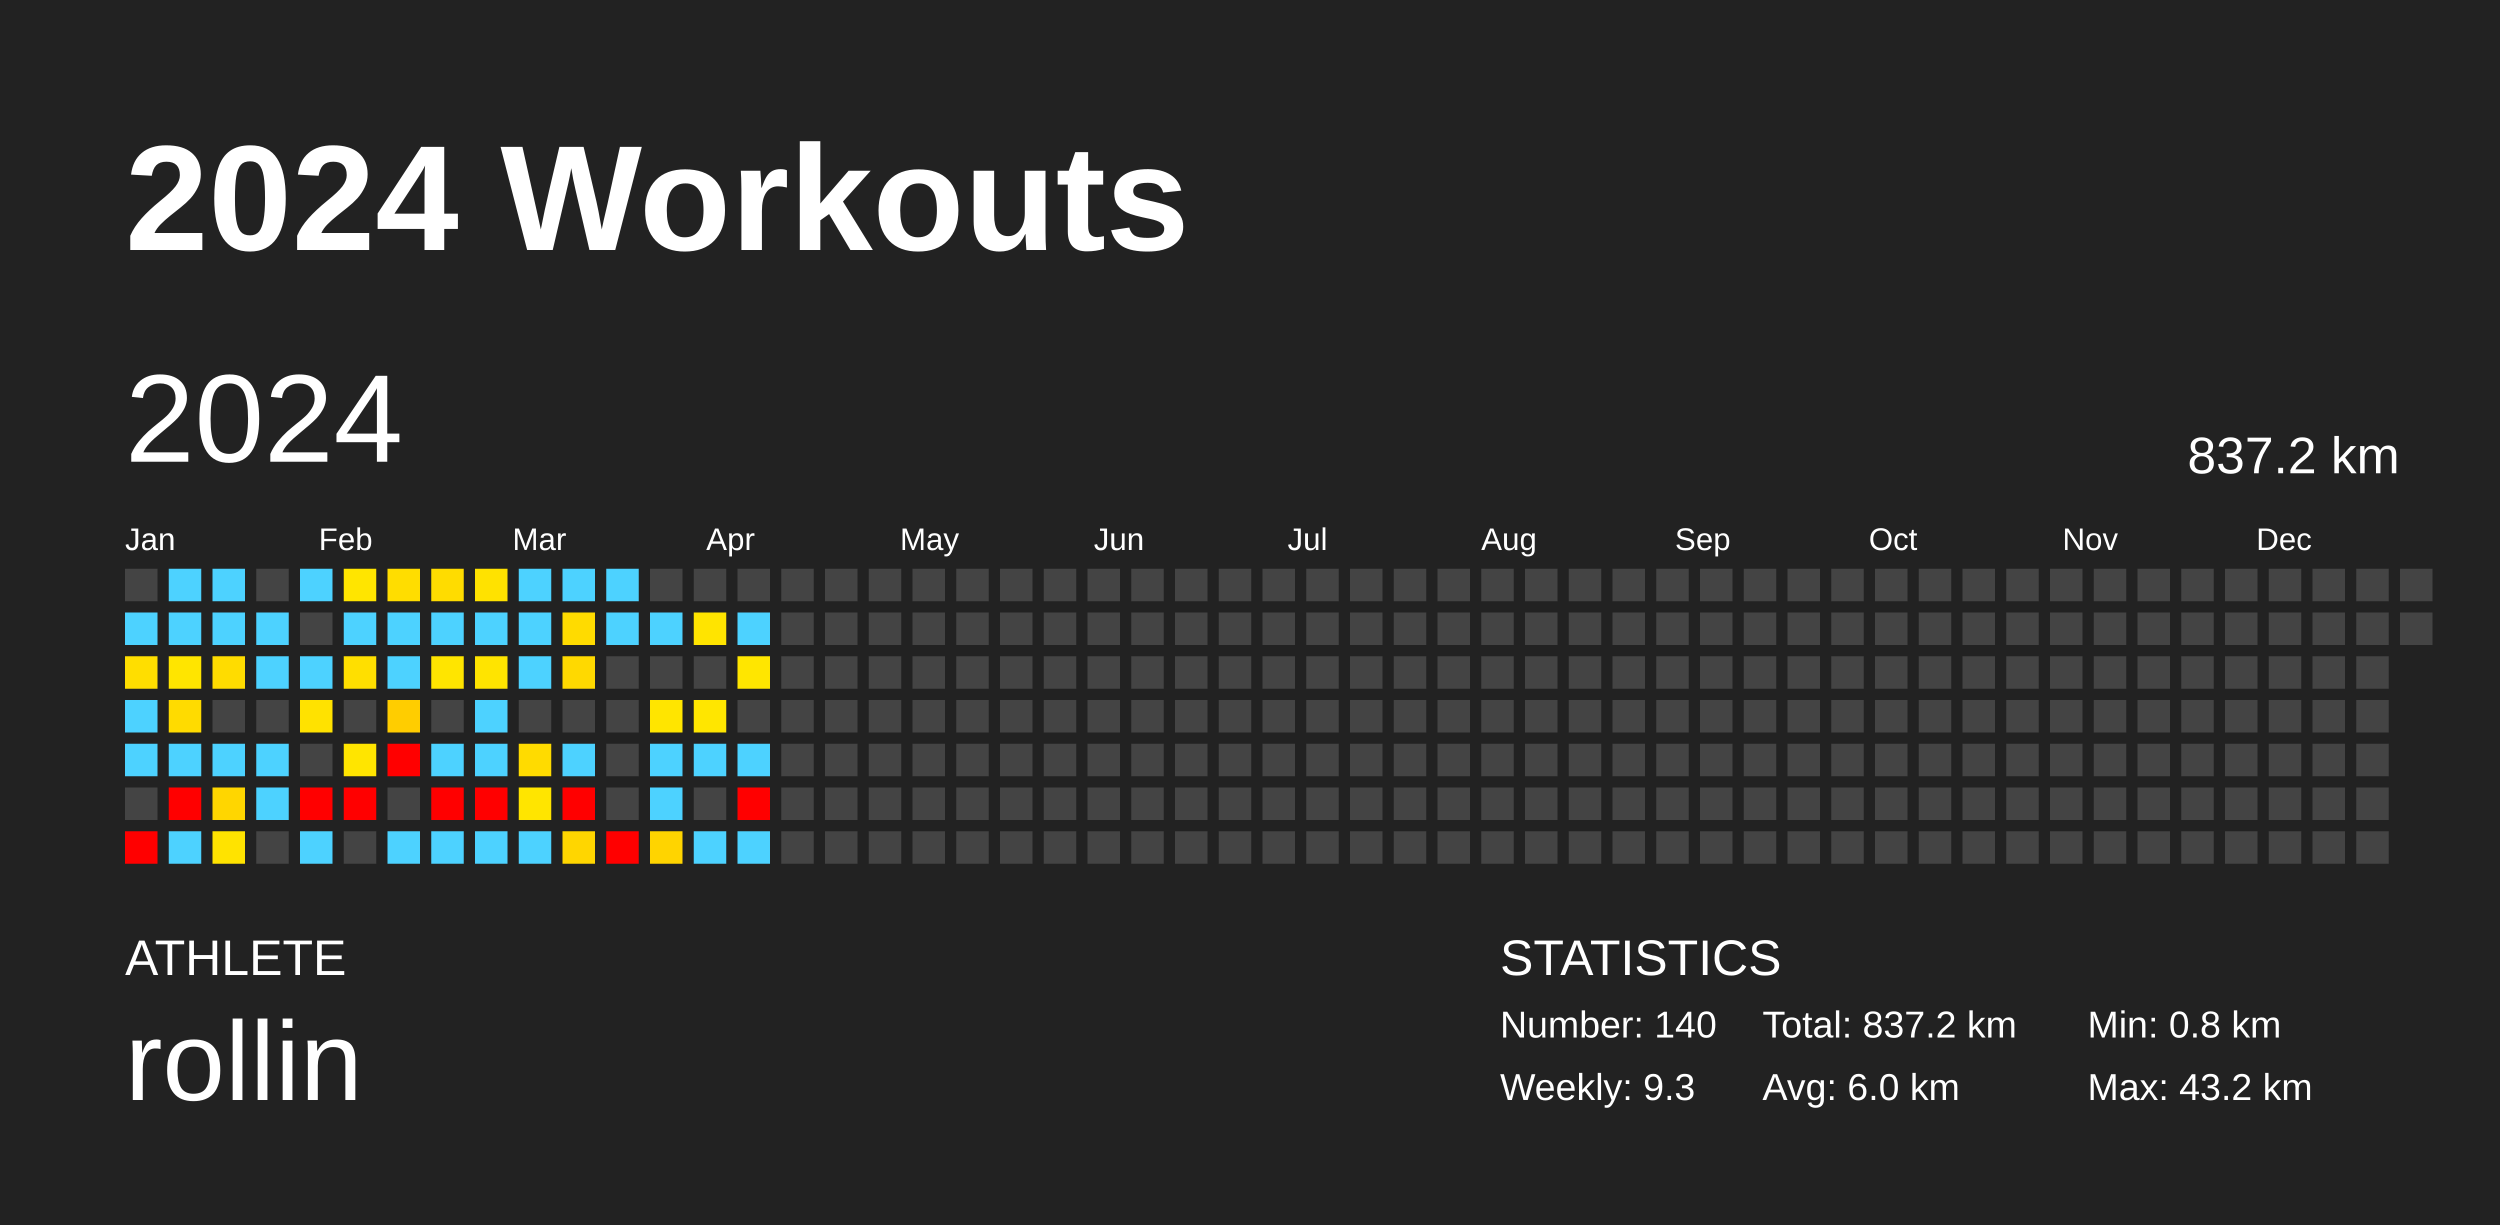
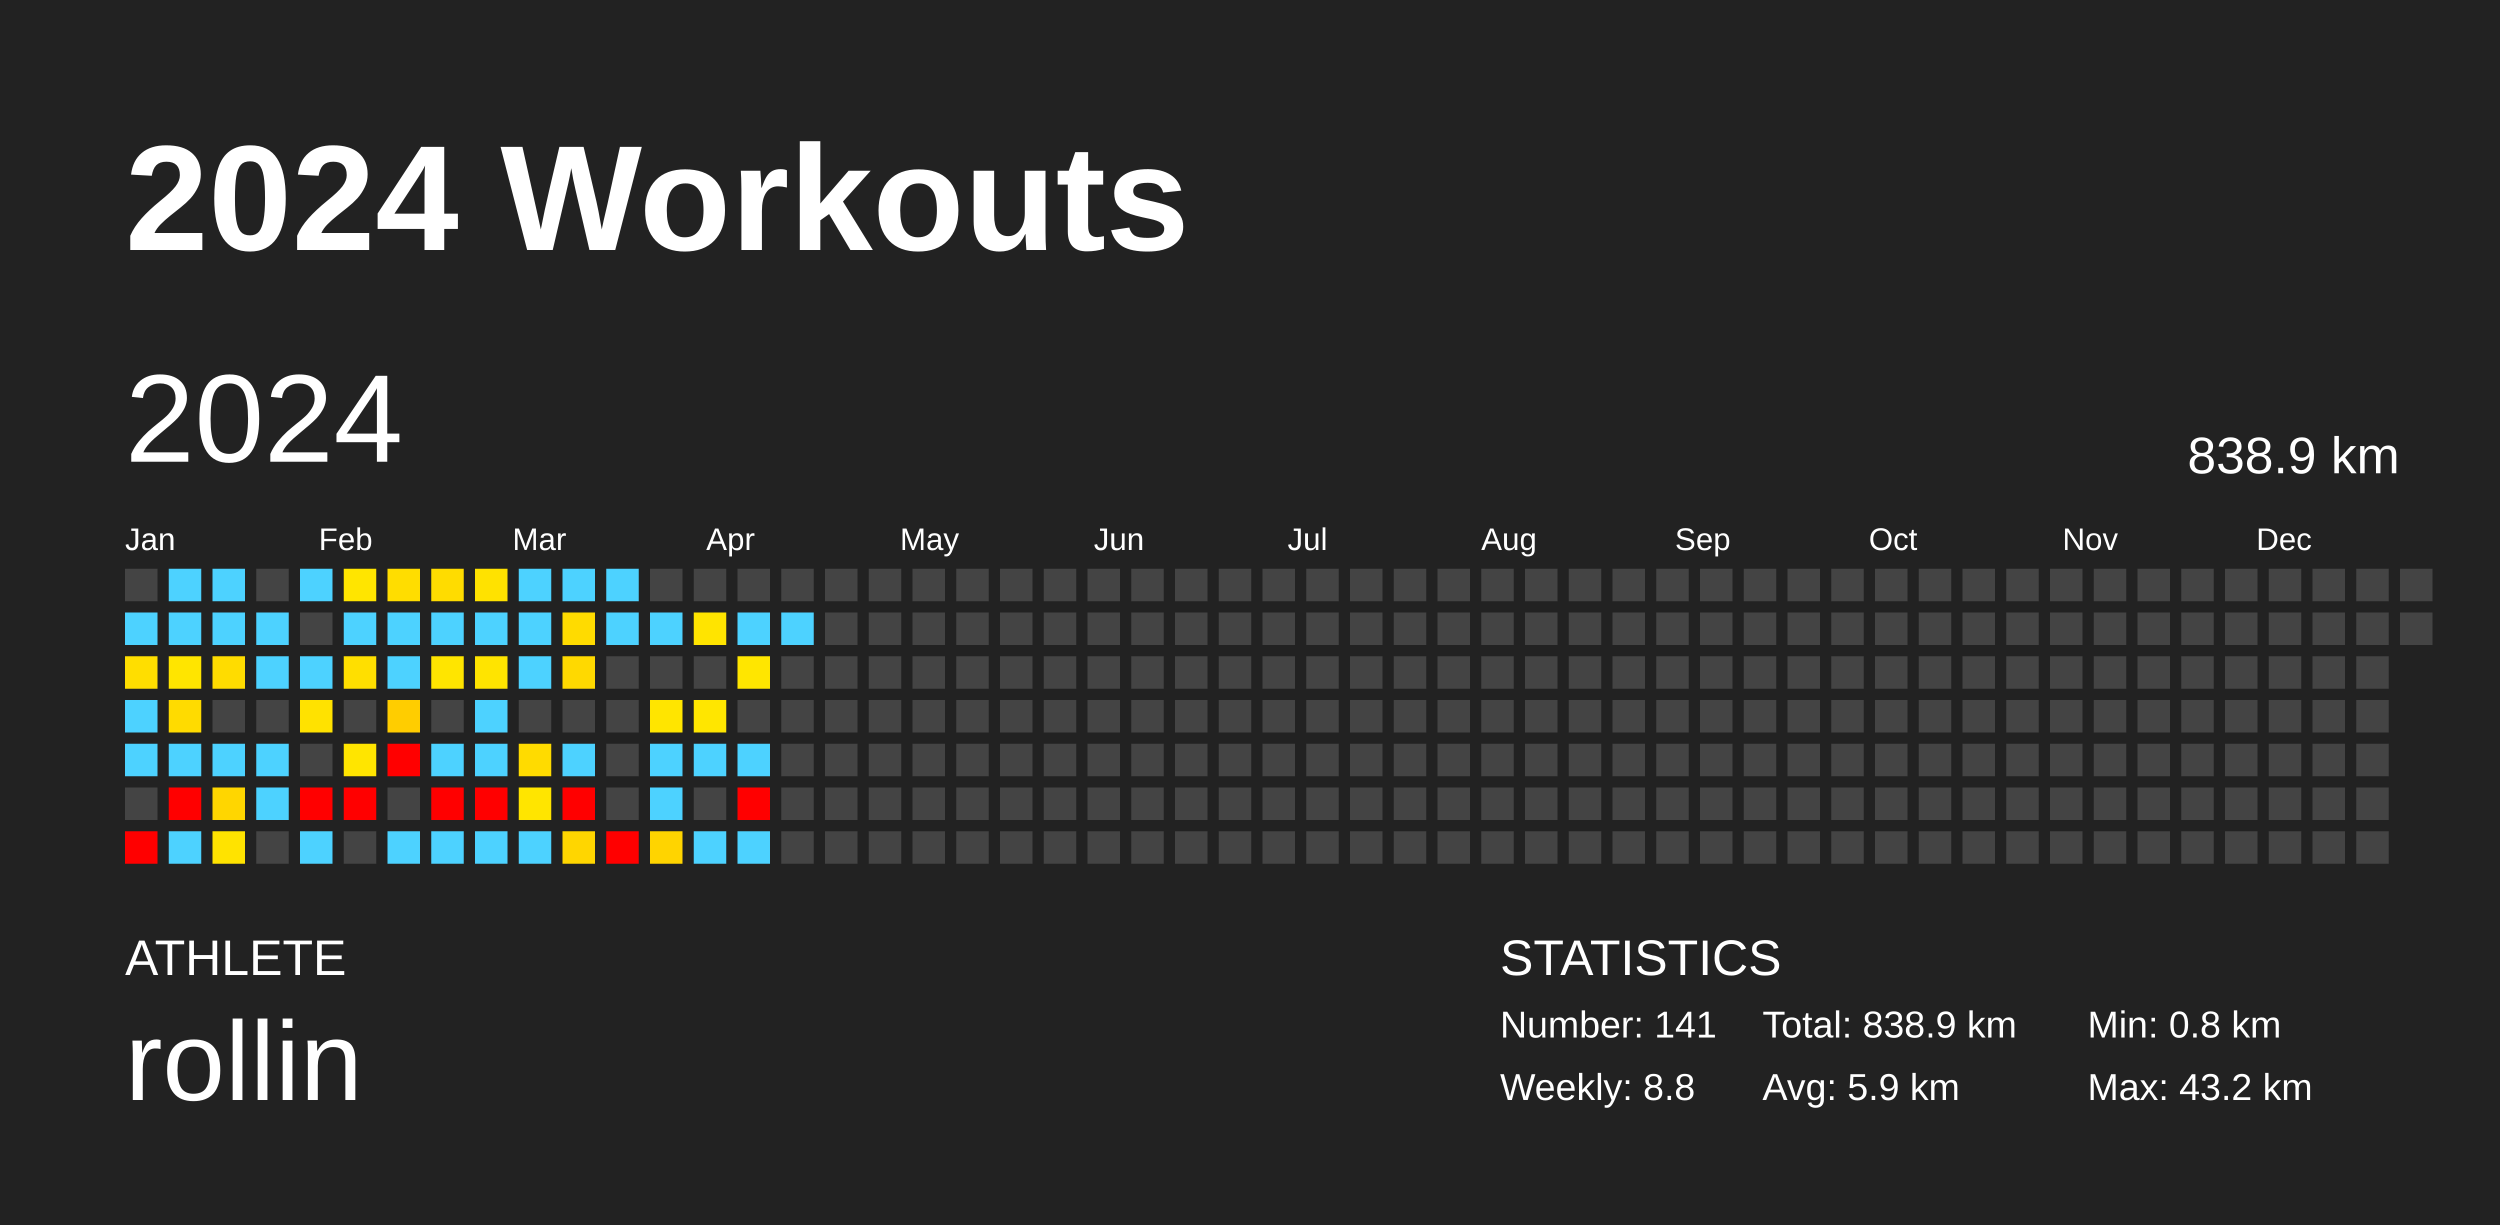
<svg xmlns="http://www.w3.org/2000/svg" baseProfile="full" height="98mm" version="1.1" viewBox="0,0,200,98" width="200mm">
  <defs />
  <rect fill="#222222" height="98" width="200" x="0" y="0" />
  <text fill="#FFFFFF" style="font-size:12px; font-family:Arial; font-weight:bold;" x="10" y="20">2024 Workouts</text>
  <text fill="#FFFFFF" style="font-size:4px; font-family:Arial" x="10" y="78">ATHLETE</text>
  <text fill="#FFFFFF" style="font-size:9px; font-family:Arial" x="10" y="88">rollin</text>
  <text fill="#FFFFFF" style="font-size:4px; font-family:Arial" x="120" y="78">STATISTICS</text>
-   <text fill="#FFFFFF" style="font-size:3px; font-family:Arial" x="120" y="83">Number: 140</text>
-   <text fill="#FFFFFF" style="font-size:3px; font-family:Arial" x="120" y="88">Weekly: 9.3</text>
-   <text fill="#FFFFFF" style="font-size:3px; font-family:Arial" x="141" y="83">Total: 837.2 km</text>
-   <text fill="#FFFFFF" style="font-size:3px; font-family:Arial" x="141" y="88">Avg: 6.0 km</text>
+   <text fill="#FFFFFF" style="font-size:3px; font-family:Arial" x="120" y="83">Number: 141</text>
+   <text fill="#FFFFFF" style="font-size:3px; font-family:Arial" x="120" y="88">Weekly: 8.8</text>
+   <text fill="#FFFFFF" style="font-size:3px; font-family:Arial" x="141" y="83">Total: 838.9 km</text>
+   <text fill="#FFFFFF" style="font-size:3px; font-family:Arial" x="141" y="88">Avg: 5.9 km</text>
  <text fill="#FFFFFF" style="font-size:3px; font-family:Arial" x="167" y="83">Min: 0.8 km</text>
  <text fill="#FFFFFF" style="font-size:3px; font-family:Arial" x="167" y="88">Max: 43.2 km</text>
  <text dominant-baseline="hanging" fill="#FFFFFF" style="font-size:10.0px; font-family:Arial;" x="10" y="30">2024</text>
-   <text dominant-baseline="hanging" fill="#FFFFFF" style="font-size:4.125px; font-family:Arial;" x="175" y="35">837.2 km</text>
+   <text dominant-baseline="hanging" fill="#FFFFFF" style="font-size:4.125px; font-family:Arial;" x="175" y="35">838.9 km</text>
  <text fill="#FFFFFF" style="font-size:2.5px; font-family:Arial" x="10.0" y="44">Jan</text>
  <text fill="#FFFFFF" style="font-size:2.5px; font-family:Arial" x="25.5" y="44">Feb</text>
  <text fill="#FFFFFF" style="font-size:2.5px; font-family:Arial" x="41.0" y="44">Mar</text>
  <text fill="#FFFFFF" style="font-size:2.5px; font-family:Arial" x="56.5" y="44">Apr</text>
  <text fill="#FFFFFF" style="font-size:2.5px; font-family:Arial" x="72.0" y="44">May</text>
  <text fill="#FFFFFF" style="font-size:2.5px; font-family:Arial" x="87.5" y="44">Jun</text>
  <text fill="#FFFFFF" style="font-size:2.5px; font-family:Arial" x="103.0" y="44">Jul</text>
  <text fill="#FFFFFF" style="font-size:2.5px; font-family:Arial" x="118.5" y="44">Aug</text>
  <text fill="#FFFFFF" style="font-size:2.5px; font-family:Arial" x="134.0" y="44">Sep</text>
  <text fill="#FFFFFF" style="font-size:2.5px; font-family:Arial" x="149.5" y="44">Oct</text>
  <text fill="#FFFFFF" style="font-size:2.5px; font-family:Arial" x="165.0" y="44">Nov</text>
  <text fill="#FFFFFF" style="font-size:2.5px; font-family:Arial" x="180.5" y="44">Dec</text>
  <rect fill="#444444" height="2.6" width="2.6" x="10.0" y="45.5" />
  <rect fill="#4dd2ff" height="2.6" width="2.6" x="10.0" y="49.0" />
  <rect fill="#ffde00" height="2.6" width="2.6" x="10.0" y="52.5" />
  <rect fill="#4dd2ff" height="2.6" width="2.6" x="10.0" y="56.0" />
  <rect fill="#4dd2ff" height="2.6" width="2.6" x="10.0" y="59.5" />
  <rect fill="#444444" height="2.6" width="2.6" x="10.0" y="63.0" />
  <rect fill="red" height="2.6" width="2.6" x="10.0" y="66.5" />
  <rect fill="#4dd2ff" height="2.6" width="2.6" x="13.5" y="45.5" />
  <rect fill="#4dd2ff" height="2.6" width="2.6" x="13.5" y="49.0" />
  <rect fill="#ffe500" height="2.6" width="2.6" x="13.5" y="52.5" />
  <rect fill="#ffdb00" height="2.6" width="2.6" x="13.5" y="56.0" />
  <rect fill="#4dd2ff" height="2.6" width="2.6" x="13.5" y="59.5" />
  <rect fill="red" height="2.6" width="2.6" x="13.5" y="63.0" />
  <rect fill="#4dd2ff" height="2.6" width="2.6" x="13.5" y="66.5" />
  <rect fill="#4dd2ff" height="2.6" width="2.6" x="17.0" y="45.5" />
  <rect fill="#4dd2ff" height="2.6" width="2.6" x="17.0" y="49.0" />
  <rect fill="#ffdc00" height="2.6" width="2.6" x="17.0" y="52.5" />
  <rect fill="#444444" height="2.6" width="2.6" x="17.0" y="56.0" />
  <rect fill="#4dd2ff" height="2.6" width="2.6" x="17.0" y="59.5" />
  <rect fill="#ffd600" height="2.6" width="2.6" x="17.0" y="63.0" />
  <rect fill="#ffe300" height="2.6" width="2.6" x="17.0" y="66.5" />
  <rect fill="#444444" height="2.6" width="2.6" x="20.5" y="45.5" />
  <rect fill="#4dd2ff" height="2.6" width="2.6" x="20.5" y="49.0" />
  <rect fill="#4dd2ff" height="2.6" width="2.6" x="20.5" y="52.5" />
  <rect fill="#444444" height="2.6" width="2.6" x="20.5" y="56.0" />
  <rect fill="#4dd2ff" height="2.6" width="2.6" x="20.5" y="59.5" />
  <rect fill="#4dd2ff" height="2.6" width="2.6" x="20.5" y="63.0" />
  <rect fill="#444444" height="2.6" width="2.6" x="20.5" y="66.5" />
  <rect fill="#4dd2ff" height="2.6" width="2.6" x="24.0" y="45.5" />
  <rect fill="#444444" height="2.6" width="2.6" x="24.0" y="49.0" />
  <rect fill="#4dd2ff" height="2.6" width="2.6" x="24.0" y="52.5" />
  <rect fill="#ffe200" height="2.6" width="2.6" x="24.0" y="56.0" />
  <rect fill="#444444" height="2.6" width="2.6" x="24.0" y="59.5" />
  <rect fill="red" height="2.6" width="2.6" x="24.0" y="63.0" />
  <rect fill="#4dd2ff" height="2.6" width="2.6" x="24.0" y="66.5" />
  <rect fill="#ffe500" height="2.6" width="2.6" x="27.5" y="45.5" />
  <rect fill="#4dd2ff" height="2.6" width="2.6" x="27.5" y="49.0" />
  <rect fill="#ffdf00" height="2.6" width="2.6" x="27.5" y="52.5" />
  <rect fill="#444444" height="2.6" width="2.6" x="27.5" y="56.0" />
  <rect fill="#ffe500" height="2.6" width="2.6" x="27.5" y="59.5" />
  <rect fill="red" height="2.6" width="2.6" x="27.5" y="63.0" />
  <rect fill="#444444" height="2.6" width="2.6" x="27.5" y="66.5" />
  <rect fill="#ffdd00" height="2.6" width="2.6" x="31.0" y="45.5" />
  <rect fill="#4dd2ff" height="2.6" width="2.6" x="31.0" y="49.0" />
  <rect fill="#4dd2ff" height="2.6" width="2.6" x="31.0" y="52.5" />
  <rect fill="#ffcd00" height="2.6" width="2.6" x="31.0" y="56.0" />
  <rect fill="red" height="2.6" width="2.6" x="31.0" y="59.5" />
  <rect fill="#444444" height="2.6" width="2.6" x="31.0" y="63.0" />
  <rect fill="#4dd2ff" height="2.6" width="2.6" x="31.0" y="66.5" />
  <rect fill="#ffdc00" height="2.6" width="2.6" x="34.5" y="45.5" />
  <rect fill="#4dd2ff" height="2.6" width="2.6" x="34.5" y="49.0" />
  <rect fill="#ffe500" height="2.6" width="2.6" x="34.5" y="52.5" />
  <rect fill="#444444" height="2.6" width="2.6" x="34.5" y="56.0" />
  <rect fill="#4dd2ff" height="2.6" width="2.6" x="34.5" y="59.5" />
  <rect fill="red" height="2.6" width="2.6" x="34.5" y="63.0" />
  <rect fill="#4dd2ff" height="2.6" width="2.6" x="34.5" y="66.5" />
  <rect fill="#ffe200" height="2.6" width="2.6" x="38.0" y="45.5" />
  <rect fill="#4dd2ff" height="2.6" width="2.6" x="38.0" y="49.0" />
  <rect fill="#ffe400" height="2.6" width="2.6" x="38.0" y="52.5" />
  <rect fill="#4dd2ff" height="2.6" width="2.6" x="38.0" y="56.0" />
  <rect fill="#4dd2ff" height="2.6" width="2.6" x="38.0" y="59.5" />
  <rect fill="red" height="2.6" width="2.6" x="38.0" y="63.0" />
  <rect fill="#4dd2ff" height="2.6" width="2.6" x="38.0" y="66.5" />
  <rect fill="#4dd2ff" height="2.6" width="2.6" x="41.5" y="45.5" />
  <rect fill="#4dd2ff" height="2.6" width="2.6" x="41.5" y="49.0" />
  <rect fill="#4dd2ff" height="2.6" width="2.6" x="41.5" y="52.5" />
  <rect fill="#444444" height="2.6" width="2.6" x="41.5" y="56.0" />
  <rect fill="#ffdb00" height="2.6" width="2.6" x="41.5" y="59.5" />
  <rect fill="#ffe500" height="2.6" width="2.6" x="41.5" y="63.0" />
  <rect fill="#4dd2ff" height="2.6" width="2.6" x="41.5" y="66.5" />
  <rect fill="#4dd2ff" height="2.6" width="2.6" x="45.0" y="45.5" />
  <rect fill="#ffdb00" height="2.6" width="2.6" x="45.0" y="49.0" />
  <rect fill="#ffd900" height="2.6" width="2.6" x="45.0" y="52.5" />
  <rect fill="#444444" height="2.6" width="2.6" x="45.0" y="56.0" />
  <rect fill="#4dd2ff" height="2.6" width="2.6" x="45.0" y="59.5" />
  <rect fill="red" height="2.6" width="2.6" x="45.0" y="63.0" />
  <rect fill="#ffd600" height="2.6" width="2.6" x="45.0" y="66.5" />
  <rect fill="#4dd2ff" height="2.6" width="2.6" x="48.5" y="45.5" />
  <rect fill="#4dd2ff" height="2.6" width="2.6" x="48.5" y="49.0" />
  <rect fill="#444444" height="2.6" width="2.6" x="48.5" y="52.5" />
  <rect fill="#444444" height="2.6" width="2.6" x="48.5" y="56.0" />
  <rect fill="#444444" height="2.6" width="2.6" x="48.5" y="59.5" />
  <rect fill="#444444" height="2.6" width="2.6" x="48.5" y="63.0" />
  <rect fill="red" height="2.6" width="2.6" x="48.5" y="66.5" />
  <rect fill="#444444" height="2.6" width="2.6" x="52.0" y="45.5" />
  <rect fill="#4dd2ff" height="2.6" width="2.6" x="52.0" y="49.0" />
  <rect fill="#444444" height="2.6" width="2.6" x="52.0" y="52.5" />
  <rect fill="#ffe500" height="2.6" width="2.6" x="52.0" y="56.0" />
  <rect fill="#4dd2ff" height="2.6" width="2.6" x="52.0" y="59.5" />
  <rect fill="#4dd2ff" height="2.6" width="2.6" x="52.0" y="63.0" />
  <rect fill="#ffd400" height="2.6" width="2.6" x="52.0" y="66.5" />
  <rect fill="#444444" height="2.6" width="2.6" x="55.5" y="45.5" />
  <rect fill="#ffe400" height="2.6" width="2.6" x="55.5" y="49.0" />
  <rect fill="#444444" height="2.6" width="2.6" x="55.5" y="52.5" />
  <rect fill="#ffe600" height="2.6" width="2.6" x="55.5" y="56.0" />
  <rect fill="#4dd2ff" height="2.6" width="2.6" x="55.5" y="59.5" />
  <rect fill="#444444" height="2.6" width="2.6" x="55.5" y="63.0" />
  <rect fill="#4dd2ff" height="2.6" width="2.6" x="55.5" y="66.5" />
  <rect fill="#444444" height="2.6" width="2.6" x="59.0" y="45.5" />
  <rect fill="#4dd2ff" height="2.6" width="2.6" x="59.0" y="49.0" />
  <rect fill="#ffe600" height="2.6" width="2.6" x="59.0" y="52.5" />
  <rect fill="#444444" height="2.6" width="2.6" x="59.0" y="56.0" />
  <rect fill="#4dd2ff" height="2.6" width="2.6" x="59.0" y="59.5" />
  <rect fill="red" height="2.6" width="2.6" x="59.0" y="63.0" />
  <rect fill="#4dd2ff" height="2.6" width="2.6" x="59.0" y="66.5" />
  <rect fill="#444444" height="2.6" width="2.6" x="62.5" y="45.5" />
-   <rect fill="#444444" height="2.6" width="2.6" x="62.5" y="49.0" />
+   <rect fill="#4dd2ff" height="2.6" width="2.6" x="62.5" y="49.0" />
  <rect fill="#444444" height="2.6" width="2.6" x="62.5" y="52.5" />
  <rect fill="#444444" height="2.6" width="2.6" x="62.5" y="56.0" />
  <rect fill="#444444" height="2.6" width="2.6" x="62.5" y="59.5" />
  <rect fill="#444444" height="2.6" width="2.6" x="62.5" y="63.0" />
  <rect fill="#444444" height="2.6" width="2.6" x="62.5" y="66.5" />
  <rect fill="#444444" height="2.6" width="2.6" x="66.0" y="45.5" />
  <rect fill="#444444" height="2.6" width="2.6" x="66.0" y="49.0" />
  <rect fill="#444444" height="2.6" width="2.6" x="66.0" y="52.5" />
  <rect fill="#444444" height="2.6" width="2.6" x="66.0" y="56.0" />
  <rect fill="#444444" height="2.6" width="2.6" x="66.0" y="59.5" />
  <rect fill="#444444" height="2.6" width="2.6" x="66.0" y="63.0" />
  <rect fill="#444444" height="2.6" width="2.6" x="66.0" y="66.5" />
  <rect fill="#444444" height="2.6" width="2.6" x="69.5" y="45.5" />
  <rect fill="#444444" height="2.6" width="2.6" x="69.5" y="49.0" />
  <rect fill="#444444" height="2.6" width="2.6" x="69.5" y="52.5" />
  <rect fill="#444444" height="2.6" width="2.6" x="69.5" y="56.0" />
  <rect fill="#444444" height="2.6" width="2.6" x="69.5" y="59.5" />
  <rect fill="#444444" height="2.6" width="2.6" x="69.5" y="63.0" />
  <rect fill="#444444" height="2.6" width="2.6" x="69.5" y="66.5" />
  <rect fill="#444444" height="2.6" width="2.6" x="73.0" y="45.5" />
  <rect fill="#444444" height="2.6" width="2.6" x="73.0" y="49.0" />
  <rect fill="#444444" height="2.6" width="2.6" x="73.0" y="52.5" />
  <rect fill="#444444" height="2.6" width="2.6" x="73.0" y="56.0" />
  <rect fill="#444444" height="2.6" width="2.6" x="73.0" y="59.5" />
  <rect fill="#444444" height="2.6" width="2.6" x="73.0" y="63.0" />
  <rect fill="#444444" height="2.6" width="2.6" x="73.0" y="66.5" />
  <rect fill="#444444" height="2.6" width="2.6" x="76.5" y="45.5" />
  <rect fill="#444444" height="2.6" width="2.6" x="76.5" y="49.0" />
  <rect fill="#444444" height="2.6" width="2.6" x="76.5" y="52.5" />
  <rect fill="#444444" height="2.6" width="2.6" x="76.5" y="56.0" />
  <rect fill="#444444" height="2.6" width="2.6" x="76.5" y="59.5" />
  <rect fill="#444444" height="2.6" width="2.6" x="76.5" y="63.0" />
  <rect fill="#444444" height="2.6" width="2.6" x="76.5" y="66.5" />
  <rect fill="#444444" height="2.6" width="2.6" x="80.0" y="45.5" />
  <rect fill="#444444" height="2.6" width="2.6" x="80.0" y="49.0" />
  <rect fill="#444444" height="2.6" width="2.6" x="80.0" y="52.5" />
  <rect fill="#444444" height="2.6" width="2.6" x="80.0" y="56.0" />
  <rect fill="#444444" height="2.6" width="2.6" x="80.0" y="59.5" />
  <rect fill="#444444" height="2.6" width="2.6" x="80.0" y="63.0" />
  <rect fill="#444444" height="2.6" width="2.6" x="80.0" y="66.5" />
  <rect fill="#444444" height="2.6" width="2.6" x="83.5" y="45.5" />
  <rect fill="#444444" height="2.6" width="2.6" x="83.5" y="49.0" />
  <rect fill="#444444" height="2.6" width="2.6" x="83.5" y="52.5" />
  <rect fill="#444444" height="2.6" width="2.6" x="83.5" y="56.0" />
  <rect fill="#444444" height="2.6" width="2.6" x="83.5" y="59.5" />
  <rect fill="#444444" height="2.6" width="2.6" x="83.5" y="63.0" />
  <rect fill="#444444" height="2.6" width="2.6" x="83.5" y="66.5" />
  <rect fill="#444444" height="2.6" width="2.6" x="87.0" y="45.5" />
  <rect fill="#444444" height="2.6" width="2.6" x="87.0" y="49.0" />
  <rect fill="#444444" height="2.6" width="2.6" x="87.0" y="52.5" />
  <rect fill="#444444" height="2.6" width="2.6" x="87.0" y="56.0" />
  <rect fill="#444444" height="2.6" width="2.6" x="87.0" y="59.5" />
  <rect fill="#444444" height="2.6" width="2.6" x="87.0" y="63.0" />
  <rect fill="#444444" height="2.6" width="2.6" x="87.0" y="66.5" />
  <rect fill="#444444" height="2.6" width="2.6" x="90.5" y="45.5" />
  <rect fill="#444444" height="2.6" width="2.6" x="90.5" y="49.0" />
  <rect fill="#444444" height="2.6" width="2.6" x="90.5" y="52.5" />
  <rect fill="#444444" height="2.6" width="2.6" x="90.5" y="56.0" />
  <rect fill="#444444" height="2.6" width="2.6" x="90.5" y="59.5" />
  <rect fill="#444444" height="2.6" width="2.6" x="90.5" y="63.0" />
  <rect fill="#444444" height="2.6" width="2.6" x="90.5" y="66.5" />
  <rect fill="#444444" height="2.6" width="2.6" x="94.0" y="45.5" />
  <rect fill="#444444" height="2.6" width="2.6" x="94.0" y="49.0" />
  <rect fill="#444444" height="2.6" width="2.6" x="94.0" y="52.5" />
  <rect fill="#444444" height="2.6" width="2.6" x="94.0" y="56.0" />
  <rect fill="#444444" height="2.6" width="2.6" x="94.0" y="59.5" />
  <rect fill="#444444" height="2.6" width="2.6" x="94.0" y="63.0" />
  <rect fill="#444444" height="2.6" width="2.6" x="94.0" y="66.5" />
  <rect fill="#444444" height="2.6" width="2.6" x="97.5" y="45.5" />
  <rect fill="#444444" height="2.6" width="2.6" x="97.5" y="49.0" />
  <rect fill="#444444" height="2.6" width="2.6" x="97.5" y="52.5" />
  <rect fill="#444444" height="2.6" width="2.6" x="97.5" y="56.0" />
  <rect fill="#444444" height="2.6" width="2.6" x="97.5" y="59.5" />
  <rect fill="#444444" height="2.6" width="2.6" x="97.5" y="63.0" />
  <rect fill="#444444" height="2.6" width="2.6" x="97.5" y="66.5" />
  <rect fill="#444444" height="2.6" width="2.6" x="101.0" y="45.5" />
  <rect fill="#444444" height="2.6" width="2.6" x="101.0" y="49.0" />
  <rect fill="#444444" height="2.6" width="2.6" x="101.0" y="52.5" />
  <rect fill="#444444" height="2.6" width="2.6" x="101.0" y="56.0" />
  <rect fill="#444444" height="2.6" width="2.6" x="101.0" y="59.5" />
  <rect fill="#444444" height="2.6" width="2.6" x="101.0" y="63.0" />
  <rect fill="#444444" height="2.6" width="2.6" x="101.0" y="66.5" />
  <rect fill="#444444" height="2.6" width="2.6" x="104.5" y="45.5" />
  <rect fill="#444444" height="2.6" width="2.6" x="104.5" y="49.0" />
  <rect fill="#444444" height="2.6" width="2.6" x="104.5" y="52.5" />
  <rect fill="#444444" height="2.6" width="2.6" x="104.5" y="56.0" />
  <rect fill="#444444" height="2.6" width="2.6" x="104.5" y="59.5" />
  <rect fill="#444444" height="2.6" width="2.6" x="104.5" y="63.0" />
  <rect fill="#444444" height="2.6" width="2.6" x="104.5" y="66.5" />
  <rect fill="#444444" height="2.6" width="2.6" x="108.0" y="45.5" />
  <rect fill="#444444" height="2.6" width="2.6" x="108.0" y="49.0" />
  <rect fill="#444444" height="2.6" width="2.6" x="108.0" y="52.5" />
  <rect fill="#444444" height="2.6" width="2.6" x="108.0" y="56.0" />
  <rect fill="#444444" height="2.6" width="2.6" x="108.0" y="59.5" />
  <rect fill="#444444" height="2.6" width="2.6" x="108.0" y="63.0" />
  <rect fill="#444444" height="2.6" width="2.6" x="108.0" y="66.5" />
  <rect fill="#444444" height="2.6" width="2.6" x="111.5" y="45.5" />
  <rect fill="#444444" height="2.6" width="2.6" x="111.5" y="49.0" />
  <rect fill="#444444" height="2.6" width="2.6" x="111.5" y="52.5" />
  <rect fill="#444444" height="2.6" width="2.6" x="111.5" y="56.0" />
  <rect fill="#444444" height="2.6" width="2.6" x="111.5" y="59.5" />
  <rect fill="#444444" height="2.6" width="2.6" x="111.5" y="63.0" />
  <rect fill="#444444" height="2.6" width="2.6" x="111.5" y="66.5" />
  <rect fill="#444444" height="2.6" width="2.6" x="115.0" y="45.5" />
  <rect fill="#444444" height="2.6" width="2.6" x="115.0" y="49.0" />
  <rect fill="#444444" height="2.6" width="2.6" x="115.0" y="52.5" />
  <rect fill="#444444" height="2.6" width="2.6" x="115.0" y="56.0" />
  <rect fill="#444444" height="2.6" width="2.6" x="115.0" y="59.5" />
  <rect fill="#444444" height="2.6" width="2.6" x="115.0" y="63.0" />
  <rect fill="#444444" height="2.6" width="2.6" x="115.0" y="66.5" />
  <rect fill="#444444" height="2.6" width="2.6" x="118.5" y="45.5" />
  <rect fill="#444444" height="2.6" width="2.6" x="118.5" y="49.0" />
  <rect fill="#444444" height="2.6" width="2.6" x="118.5" y="52.5" />
  <rect fill="#444444" height="2.6" width="2.6" x="118.5" y="56.0" />
  <rect fill="#444444" height="2.6" width="2.6" x="118.5" y="59.5" />
  <rect fill="#444444" height="2.6" width="2.6" x="118.5" y="63.0" />
  <rect fill="#444444" height="2.6" width="2.6" x="118.5" y="66.5" />
  <rect fill="#444444" height="2.6" width="2.6" x="122.0" y="45.5" />
  <rect fill="#444444" height="2.6" width="2.6" x="122.0" y="49.0" />
  <rect fill="#444444" height="2.6" width="2.6" x="122.0" y="52.5" />
  <rect fill="#444444" height="2.6" width="2.6" x="122.0" y="56.0" />
  <rect fill="#444444" height="2.6" width="2.6" x="122.0" y="59.5" />
  <rect fill="#444444" height="2.6" width="2.6" x="122.0" y="63.0" />
  <rect fill="#444444" height="2.6" width="2.6" x="122.0" y="66.5" />
  <rect fill="#444444" height="2.6" width="2.6" x="125.5" y="45.5" />
  <rect fill="#444444" height="2.6" width="2.6" x="125.5" y="49.0" />
  <rect fill="#444444" height="2.6" width="2.6" x="125.5" y="52.5" />
  <rect fill="#444444" height="2.6" width="2.6" x="125.5" y="56.0" />
  <rect fill="#444444" height="2.6" width="2.6" x="125.5" y="59.5" />
  <rect fill="#444444" height="2.6" width="2.6" x="125.5" y="63.0" />
  <rect fill="#444444" height="2.6" width="2.6" x="125.5" y="66.5" />
  <rect fill="#444444" height="2.6" width="2.6" x="129.0" y="45.5" />
  <rect fill="#444444" height="2.6" width="2.6" x="129.0" y="49.0" />
  <rect fill="#444444" height="2.6" width="2.6" x="129.0" y="52.5" />
  <rect fill="#444444" height="2.6" width="2.6" x="129.0" y="56.0" />
  <rect fill="#444444" height="2.6" width="2.6" x="129.0" y="59.5" />
  <rect fill="#444444" height="2.6" width="2.6" x="129.0" y="63.0" />
  <rect fill="#444444" height="2.6" width="2.6" x="129.0" y="66.5" />
  <rect fill="#444444" height="2.6" width="2.6" x="132.5" y="45.5" />
  <rect fill="#444444" height="2.6" width="2.6" x="132.5" y="49.0" />
  <rect fill="#444444" height="2.6" width="2.6" x="132.5" y="52.5" />
  <rect fill="#444444" height="2.6" width="2.6" x="132.5" y="56.0" />
  <rect fill="#444444" height="2.6" width="2.6" x="132.5" y="59.5" />
  <rect fill="#444444" height="2.6" width="2.6" x="132.5" y="63.0" />
  <rect fill="#444444" height="2.6" width="2.6" x="132.5" y="66.5" />
  <rect fill="#444444" height="2.6" width="2.6" x="136.0" y="45.5" />
  <rect fill="#444444" height="2.6" width="2.6" x="136.0" y="49.0" />
  <rect fill="#444444" height="2.6" width="2.6" x="136.0" y="52.5" />
  <rect fill="#444444" height="2.6" width="2.6" x="136.0" y="56.0" />
  <rect fill="#444444" height="2.6" width="2.6" x="136.0" y="59.5" />
  <rect fill="#444444" height="2.6" width="2.6" x="136.0" y="63.0" />
  <rect fill="#444444" height="2.6" width="2.6" x="136.0" y="66.5" />
  <rect fill="#444444" height="2.6" width="2.6" x="139.5" y="45.5" />
  <rect fill="#444444" height="2.6" width="2.6" x="139.5" y="49.0" />
  <rect fill="#444444" height="2.6" width="2.6" x="139.5" y="52.5" />
  <rect fill="#444444" height="2.6" width="2.6" x="139.5" y="56.0" />
  <rect fill="#444444" height="2.6" width="2.6" x="139.5" y="59.5" />
  <rect fill="#444444" height="2.6" width="2.6" x="139.5" y="63.0" />
  <rect fill="#444444" height="2.6" width="2.6" x="139.5" y="66.5" />
  <rect fill="#444444" height="2.6" width="2.6" x="143.0" y="45.5" />
  <rect fill="#444444" height="2.6" width="2.6" x="143.0" y="49.0" />
  <rect fill="#444444" height="2.6" width="2.6" x="143.0" y="52.5" />
  <rect fill="#444444" height="2.6" width="2.6" x="143.0" y="56.0" />
  <rect fill="#444444" height="2.6" width="2.6" x="143.0" y="59.5" />
  <rect fill="#444444" height="2.6" width="2.6" x="143.0" y="63.0" />
  <rect fill="#444444" height="2.6" width="2.6" x="143.0" y="66.5" />
  <rect fill="#444444" height="2.6" width="2.6" x="146.5" y="45.5" />
  <rect fill="#444444" height="2.6" width="2.6" x="146.5" y="49.0" />
  <rect fill="#444444" height="2.6" width="2.6" x="146.5" y="52.5" />
  <rect fill="#444444" height="2.6" width="2.6" x="146.5" y="56.0" />
  <rect fill="#444444" height="2.6" width="2.6" x="146.5" y="59.5" />
  <rect fill="#444444" height="2.6" width="2.6" x="146.5" y="63.0" />
  <rect fill="#444444" height="2.6" width="2.6" x="146.5" y="66.5" />
  <rect fill="#444444" height="2.6" width="2.6" x="150.0" y="45.5" />
  <rect fill="#444444" height="2.6" width="2.6" x="150.0" y="49.0" />
  <rect fill="#444444" height="2.6" width="2.6" x="150.0" y="52.5" />
  <rect fill="#444444" height="2.6" width="2.6" x="150.0" y="56.0" />
  <rect fill="#444444" height="2.6" width="2.6" x="150.0" y="59.5" />
  <rect fill="#444444" height="2.6" width="2.6" x="150.0" y="63.0" />
  <rect fill="#444444" height="2.6" width="2.6" x="150.0" y="66.5" />
  <rect fill="#444444" height="2.6" width="2.6" x="153.5" y="45.5" />
  <rect fill="#444444" height="2.6" width="2.6" x="153.5" y="49.0" />
  <rect fill="#444444" height="2.6" width="2.6" x="153.5" y="52.5" />
  <rect fill="#444444" height="2.6" width="2.6" x="153.5" y="56.0" />
  <rect fill="#444444" height="2.6" width="2.6" x="153.5" y="59.5" />
  <rect fill="#444444" height="2.6" width="2.6" x="153.5" y="63.0" />
  <rect fill="#444444" height="2.6" width="2.6" x="153.5" y="66.5" />
  <rect fill="#444444" height="2.6" width="2.6" x="157.0" y="45.5" />
  <rect fill="#444444" height="2.6" width="2.6" x="157.0" y="49.0" />
  <rect fill="#444444" height="2.6" width="2.6" x="157.0" y="52.5" />
  <rect fill="#444444" height="2.6" width="2.6" x="157.0" y="56.0" />
  <rect fill="#444444" height="2.6" width="2.6" x="157.0" y="59.5" />
  <rect fill="#444444" height="2.6" width="2.6" x="157.0" y="63.0" />
  <rect fill="#444444" height="2.6" width="2.6" x="157.0" y="66.5" />
  <rect fill="#444444" height="2.6" width="2.6" x="160.5" y="45.5" />
  <rect fill="#444444" height="2.6" width="2.6" x="160.5" y="49.0" />
  <rect fill="#444444" height="2.6" width="2.6" x="160.5" y="52.5" />
  <rect fill="#444444" height="2.6" width="2.6" x="160.5" y="56.0" />
  <rect fill="#444444" height="2.6" width="2.6" x="160.5" y="59.5" />
  <rect fill="#444444" height="2.6" width="2.6" x="160.5" y="63.0" />
  <rect fill="#444444" height="2.6" width="2.6" x="160.5" y="66.5" />
  <rect fill="#444444" height="2.6" width="2.6" x="164.0" y="45.5" />
  <rect fill="#444444" height="2.6" width="2.6" x="164.0" y="49.0" />
  <rect fill="#444444" height="2.6" width="2.6" x="164.0" y="52.5" />
  <rect fill="#444444" height="2.6" width="2.6" x="164.0" y="56.0" />
  <rect fill="#444444" height="2.6" width="2.6" x="164.0" y="59.5" />
  <rect fill="#444444" height="2.6" width="2.6" x="164.0" y="63.0" />
  <rect fill="#444444" height="2.6" width="2.6" x="164.0" y="66.5" />
  <rect fill="#444444" height="2.6" width="2.6" x="167.5" y="45.5" />
  <rect fill="#444444" height="2.6" width="2.6" x="167.5" y="49.0" />
  <rect fill="#444444" height="2.6" width="2.6" x="167.5" y="52.5" />
  <rect fill="#444444" height="2.6" width="2.6" x="167.5" y="56.0" />
  <rect fill="#444444" height="2.6" width="2.6" x="167.5" y="59.5" />
  <rect fill="#444444" height="2.6" width="2.6" x="167.5" y="63.0" />
  <rect fill="#444444" height="2.6" width="2.6" x="167.5" y="66.5" />
  <rect fill="#444444" height="2.6" width="2.6" x="171.0" y="45.5" />
  <rect fill="#444444" height="2.6" width="2.6" x="171.0" y="49.0" />
  <rect fill="#444444" height="2.6" width="2.6" x="171.0" y="52.5" />
  <rect fill="#444444" height="2.6" width="2.6" x="171.0" y="56.0" />
  <rect fill="#444444" height="2.6" width="2.6" x="171.0" y="59.5" />
  <rect fill="#444444" height="2.6" width="2.6" x="171.0" y="63.0" />
  <rect fill="#444444" height="2.6" width="2.6" x="171.0" y="66.5" />
  <rect fill="#444444" height="2.6" width="2.6" x="174.5" y="45.5" />
  <rect fill="#444444" height="2.6" width="2.6" x="174.5" y="49.0" />
  <rect fill="#444444" height="2.6" width="2.6" x="174.5" y="52.5" />
  <rect fill="#444444" height="2.6" width="2.6" x="174.5" y="56.0" />
  <rect fill="#444444" height="2.6" width="2.6" x="174.5" y="59.5" />
  <rect fill="#444444" height="2.6" width="2.6" x="174.5" y="63.0" />
  <rect fill="#444444" height="2.6" width="2.6" x="174.5" y="66.5" />
  <rect fill="#444444" height="2.6" width="2.6" x="178.0" y="45.5" />
  <rect fill="#444444" height="2.6" width="2.6" x="178.0" y="49.0" />
  <rect fill="#444444" height="2.6" width="2.6" x="178.0" y="52.5" />
  <rect fill="#444444" height="2.6" width="2.6" x="178.0" y="56.0" />
  <rect fill="#444444" height="2.6" width="2.6" x="178.0" y="59.5" />
  <rect fill="#444444" height="2.6" width="2.6" x="178.0" y="63.0" />
  <rect fill="#444444" height="2.6" width="2.6" x="178.0" y="66.5" />
  <rect fill="#444444" height="2.6" width="2.6" x="181.5" y="45.5" />
  <rect fill="#444444" height="2.6" width="2.6" x="181.5" y="49.0" />
  <rect fill="#444444" height="2.6" width="2.6" x="181.5" y="52.5" />
  <rect fill="#444444" height="2.6" width="2.6" x="181.5" y="56.0" />
  <rect fill="#444444" height="2.6" width="2.6" x="181.5" y="59.5" />
  <rect fill="#444444" height="2.6" width="2.6" x="181.5" y="63.0" />
  <rect fill="#444444" height="2.6" width="2.6" x="181.5" y="66.5" />
  <rect fill="#444444" height="2.6" width="2.6" x="185.0" y="45.5" />
  <rect fill="#444444" height="2.6" width="2.6" x="185.0" y="49.0" />
  <rect fill="#444444" height="2.6" width="2.6" x="185.0" y="52.5" />
  <rect fill="#444444" height="2.6" width="2.6" x="185.0" y="56.0" />
  <rect fill="#444444" height="2.6" width="2.6" x="185.0" y="59.5" />
  <rect fill="#444444" height="2.6" width="2.6" x="185.0" y="63.0" />
  <rect fill="#444444" height="2.6" width="2.6" x="185.0" y="66.5" />
  <rect fill="#444444" height="2.6" width="2.6" x="188.5" y="45.5" />
  <rect fill="#444444" height="2.6" width="2.6" x="188.5" y="49.0" />
  <rect fill="#444444" height="2.6" width="2.6" x="188.5" y="52.5" />
  <rect fill="#444444" height="2.6" width="2.6" x="188.5" y="56.0" />
  <rect fill="#444444" height="2.6" width="2.6" x="188.5" y="59.5" />
  <rect fill="#444444" height="2.6" width="2.6" x="188.5" y="63.0" />
  <rect fill="#444444" height="2.6" width="2.6" x="188.5" y="66.5" />
  <rect fill="#444444" height="2.6" width="2.6" x="192.0" y="45.5" />
  <rect fill="#444444" height="2.6" width="2.6" x="192.0" y="49.0" />
</svg>
